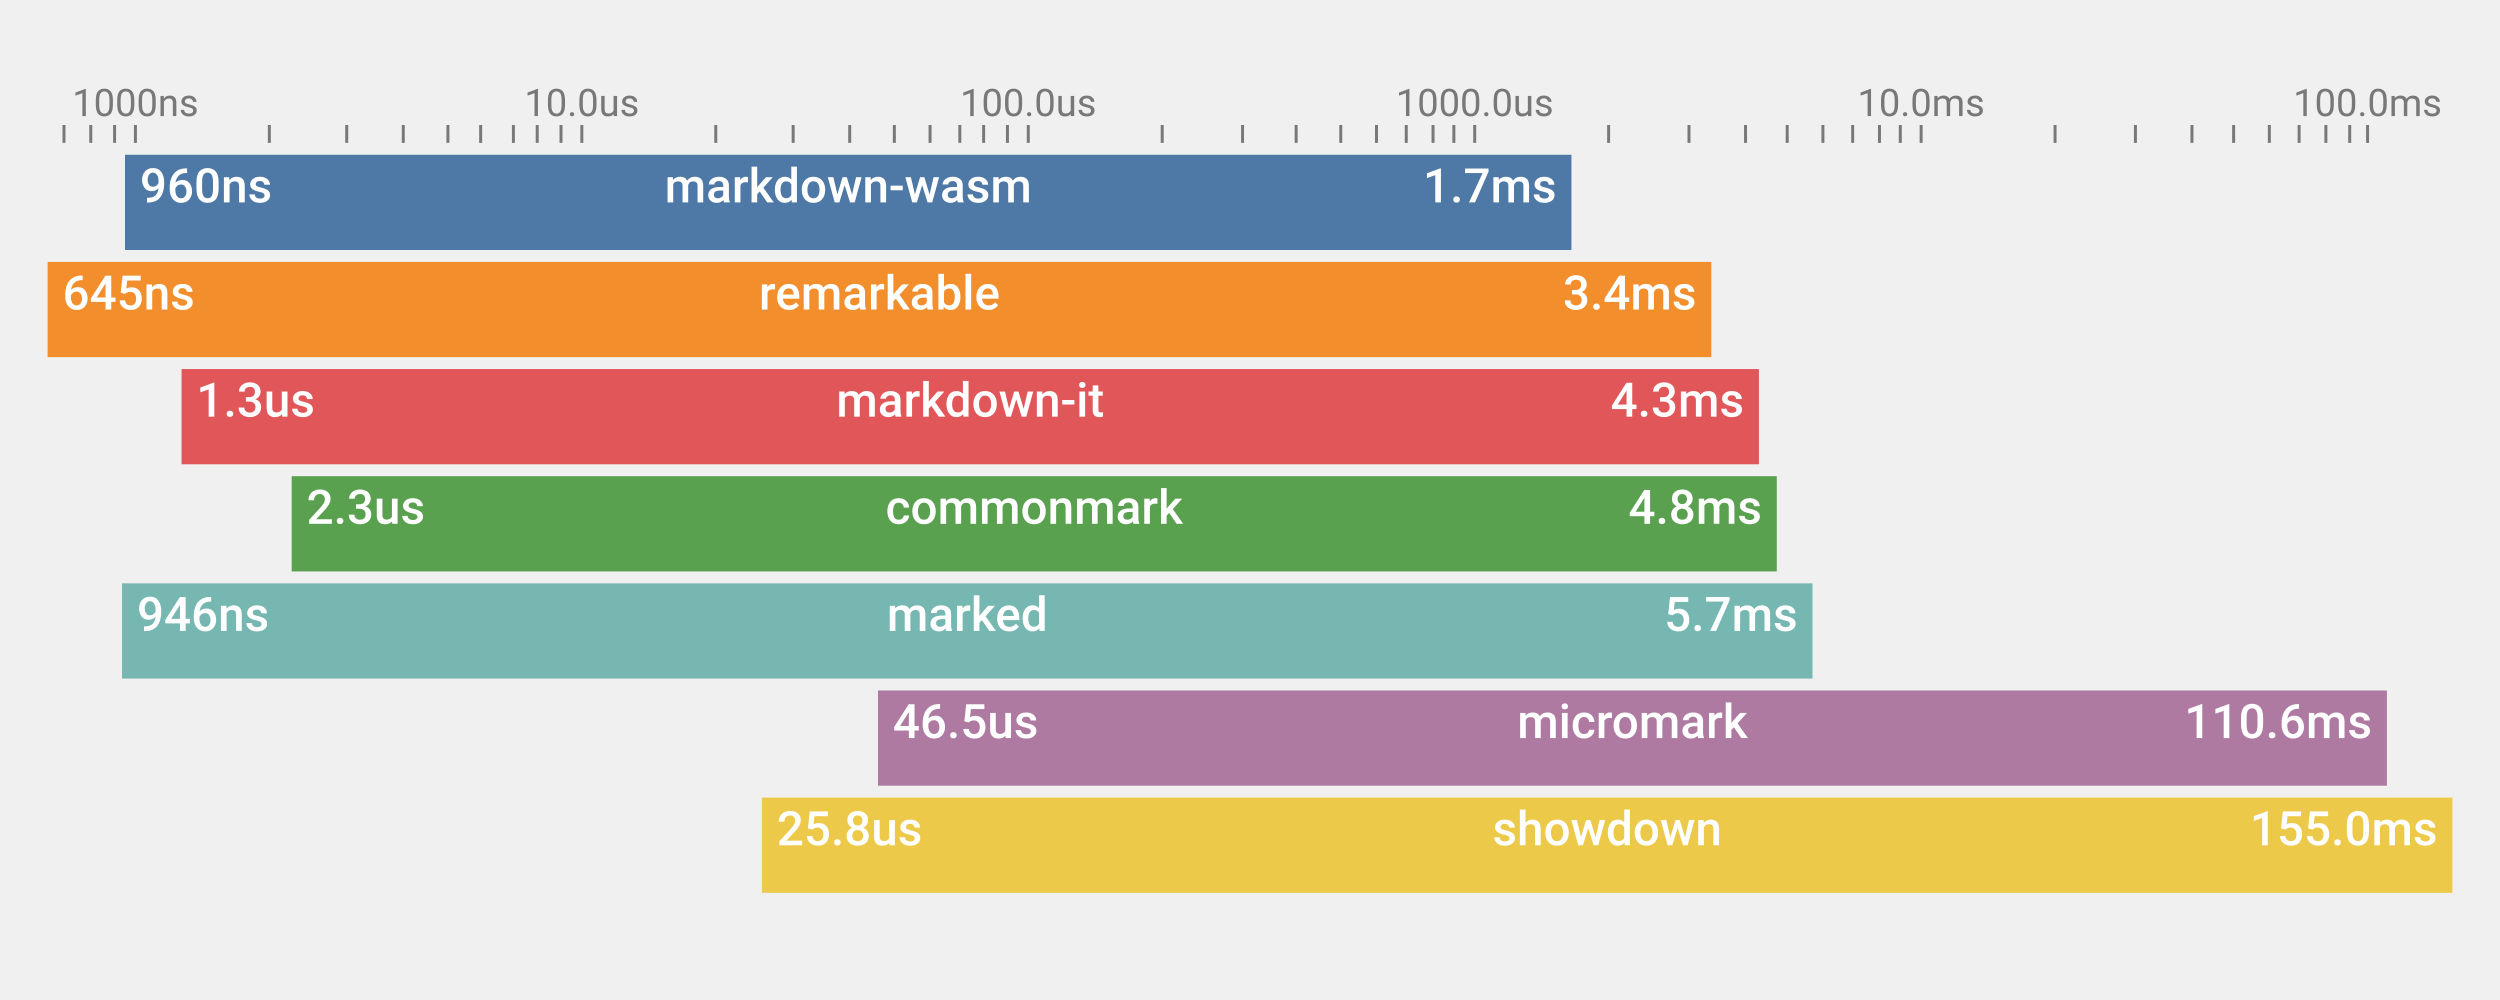
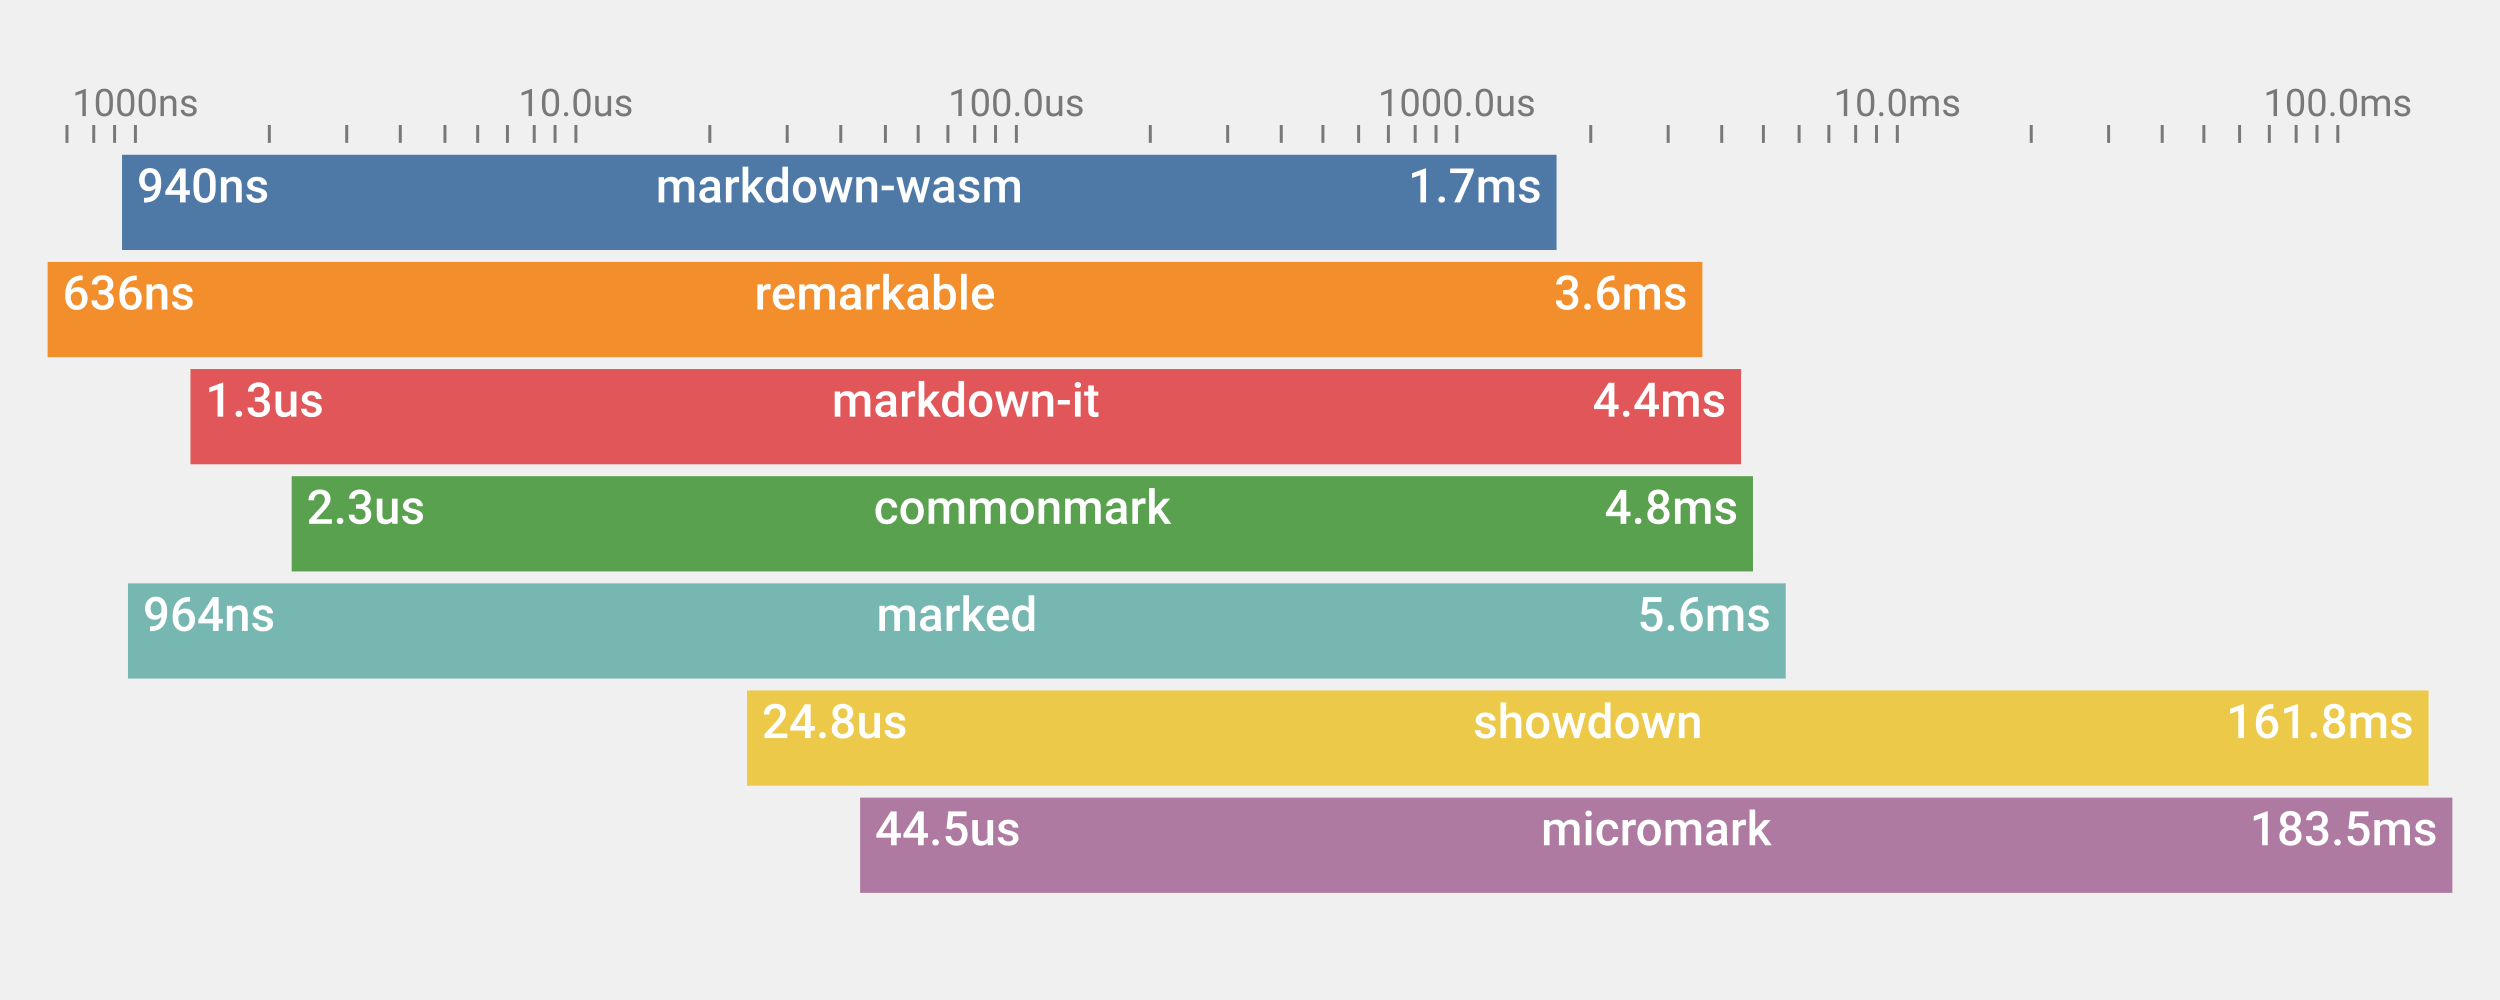
<svg xmlns="http://www.w3.org/2000/svg" width="840" height="336" font-family="system-ui,-apple-system,&quot;Segoe UI&quot;,Roboto,&quot;Helvetica Neue&quot;,&quot;Noto Sans&quot;,&quot;Liberation Sans&quot;,Arial,sans-serif" font-size="16">
-   <path fill="#4e79a7" d="M42 52h486v32H42z" />
-   <path fill="#f28e2c" d="M16 88h559v32H16z" />
-   <path fill="#e15759" d="M61 124h530v32H61z" />
-   <path fill="#59a14f" d="M98 160h499v32H98z" />
-   <path fill="#76b7b2" d="M41 196h568v32H41z" />
-   <path fill="#af7aa1" d="M295 232h507v32H295z" />
-   <path fill="#edc949" d="M256 268h568v32H256z" />
+   <path fill="#4e79a7" d="M41 52h482v32H41z" />
+   <path fill="#f28e2c" d="M16 88h556v32H16z" />
+   <path fill="#e15759" d="M64 124h521v32H64z" />
+   <path fill="#59a14f" d="M98 160h491v32H98z" />
+   <path fill="#76b7b2" d="M43 196h557v32H43z" />
+   <path fill="#edc949" d="M251 232h565v32H251z" />
+   <path fill="#af7aa1" d="M289 268h535v32H289z" />
  <g fill="#fff" font-weight="500" text-anchor="middle">
-     <text x="285" y="68" alignment-baseline="central">markdown-wasm</text>
-     <text x="295.5" y="104" alignment-baseline="central">remarkable</text>
-     <text x="326" y="140" alignment-baseline="central">markdown-it</text>
-     <text x="347.5" y="176" alignment-baseline="central">commonmark</text>
-     <text x="325" y="212" alignment-baseline="central">marked</text>
-     <text x="548.5" y="248" alignment-baseline="central">micromark</text>
-     <text x="540" y="284" alignment-baseline="central">showdown</text>
+     <text x="282" y="68" alignment-baseline="central">markdown-wasm</text>
+     <text x="294" y="104" alignment-baseline="central">remarkable</text>
+     <text x="324.5" y="140" alignment-baseline="central">markdown-it</text>
+     <text x="343.5" y="176" alignment-baseline="central">commonmark</text>
+     <text x="321.5" y="212" alignment-baseline="central">marked</text>
+     <text x="533.5" y="248" alignment-baseline="central">showdown</text>
+     <text x="556.5" y="284" alignment-baseline="central">micromark</text>
  </g>
  <g fill="#fff" font-weight="500">
-     <text x="42" y="68" alignment-baseline="central" dx="5">960ns</text>
-     <text x="16" y="104" alignment-baseline="central" dx="5">645ns</text>
-     <text x="61" y="140" alignment-baseline="central" dx="5">1.3us</text>
+     <text x="41" y="68" alignment-baseline="central" dx="5">940ns</text>
+     <text x="16" y="104" alignment-baseline="central" dx="5">636ns</text>
+     <text x="64" y="140" alignment-baseline="central" dx="5">1.3us</text>
    <text x="98" y="176" alignment-baseline="central" dx="5">2.3us</text>
-     <text x="41" y="212" alignment-baseline="central" dx="5">946ns</text>
-     <text x="295" y="248" alignment-baseline="central" dx="5">46.5us</text>
-     <text x="256" y="284" alignment-baseline="central" dx="5">25.8us</text>
+     <text x="43" y="212" alignment-baseline="central" dx="5">964ns</text>
+     <text x="251" y="248" alignment-baseline="central" dx="5">24.8us</text>
+     <text x="289" y="284" alignment-baseline="central" dx="5">44.5us</text>
  </g>
  <g fill="#fff" font-weight="500" text-anchor="end">
-     <text x="528" y="68" alignment-baseline="central" dx="-5">1.7ms</text>
-     <text x="575" y="104" alignment-baseline="central" dx="-5">3.4ms</text>
-     <text x="591" y="140" alignment-baseline="central" dx="-5">4.3ms</text>
-     <text x="597" y="176" alignment-baseline="central" dx="-5">4.8ms</text>
-     <text x="609" y="212" alignment-baseline="central" dx="-5">5.7ms</text>
-     <text x="802" y="248" alignment-baseline="central" dx="-5">110.6ms</text>
-     <text x="824" y="284" alignment-baseline="central" dx="-5">155.0ms</text>
+     <text x="523" y="68" alignment-baseline="central" dx="-5">1.7ms</text>
+     <text x="572" y="104" alignment-baseline="central" dx="-5">3.6ms</text>
+     <text x="585" y="140" alignment-baseline="central" dx="-5">4.4ms</text>
+     <text x="589" y="176" alignment-baseline="central" dx="-5">4.8ms</text>
+     <text x="600" y="212" alignment-baseline="central" dx="-5">5.6ms</text>
+     <text x="816" y="248" alignment-baseline="central" dx="-5">161.8ms</text>
+     <text x="824" y="284" alignment-baseline="central" dx="-5">183.5ms</text>
  </g>
  <g fill="none" font-size="12.8" opacity=".5" text-anchor="middle">
-     <path stroke="currentColor" d="M21.5 48v-6m9 6v-6m8 6v-6" class="tick" opacity="1" />
+     <path stroke="currentColor" d="M22.5 48v-6m9 6v-6m7 6v-6" class="tick" opacity="1" />
    <g class="tick" opacity="1">
      <path stroke="currentColor" d="M45.5 48v-6" />
      <text y="-9" fill="currentColor" dy="0em" transform="translate(45.5 48)">1000ns</text>
    </g>
-     <path stroke="currentColor" d="M90.5 48v-6m26 6v-6m19 6v-6m15 6v-6m11 6v-6m11 6v-6m8 6v-6m8 6v-6" class="tick" opacity="1" />
+     <path stroke="currentColor" d="M90.5 48v-6m26 6v-6m18 6v-6m15 6v-6m11 6v-6m10 6v-6m9 6v-6m7 6v-6" class="tick" opacity="1" />
    <g class="tick" opacity="1">
-       <path stroke="currentColor" d="M195.5 48v-6" />
-       <text y="-9" fill="currentColor" dy="0em" transform="translate(195.5 48)">10.0us</text>
+       <path stroke="currentColor" d="M193.5 48v-6" />
+       <text y="-9" fill="currentColor" dy="0em" transform="translate(193.5 48)">10.0us</text>
    </g>
-     <path stroke="currentColor" d="M240.5 48v-6m26 6v-6m19 6v-6m15 6v-6m12 6v-6m10 6v-6m8 6v-6m8 6v-6" class="tick" opacity="1" />
+     <path stroke="currentColor" d="M238.5 48v-6m26 6v-6m18 6v-6m15 6v-6m11 6v-6m10 6v-6m9 6v-6m7 6v-6" class="tick" opacity="1" />
    <g class="tick" opacity="1">
-       <path stroke="currentColor" d="M345.5 48v-6" />
-       <text y="-9" fill="currentColor" dy="0em" transform="translate(345.5 48)">100.0us</text>
+       <path stroke="currentColor" d="M341.5 48v-6" />
+       <text y="-9" fill="currentColor" dy="0em" transform="translate(341.5 48)">100.0us</text>
    </g>
-     <path stroke="currentColor" d="M390.5 48v-6m27 6v-6m18 6v-6m15 6v-6m12 6v-6m10 6v-6m9 6v-6m7 6v-6" class="tick" opacity="1" />
+     <path stroke="currentColor" d="M386.5 48v-6m26 6v-6m18 6v-6m14 6v-6m12 6v-6m10 6v-6m9 6v-6m7 6v-6" class="tick" opacity="1" />
    <g class="tick" opacity="1">
-       <path stroke="currentColor" d="M495.5 48v-6" />
-       <text y="-9" fill="currentColor" dy="0em" transform="translate(495.5 48)">1000.0us</text>
+       <path stroke="currentColor" d="M489.5 48v-6" />
+       <text y="-9" fill="currentColor" dy="0em" transform="translate(489.5 48)">1000.0us</text>
    </g>
-     <path stroke="currentColor" d="M540.5 48v-6m27 6v-6m19 6v-6m14 6v-6m12 6v-6m10 6v-6m9 6v-6m7 6v-6" class="tick" opacity="1" />
+     <path stroke="currentColor" d="M534.5 48v-6m26 6v-6m18 6v-6m14 6v-6m12 6v-6m10 6v-6m9 6v-6m7 6v-6" class="tick" opacity="1" />
    <g class="tick" opacity="1">
-       <path stroke="currentColor" d="M645.5 48v-6" />
-       <text y="-9" fill="currentColor" dy="0em" transform="translate(645.5 48)">10.0ms</text>
+       <path stroke="currentColor" d="M637.5 48v-6" />
+       <text y="-9" fill="currentColor" dy="0em" transform="translate(637.5 48)">10.0ms</text>
    </g>
-     <path stroke="currentColor" d="M690.5 48v-6m27 6v-6m19 6v-6m14 6v-6m12 6v-6m10 6v-6m9 6v-6m8 6v-6" class="tick" opacity="1" />
+     <path stroke="currentColor" d="M682.5 48v-6m26 6v-6m18 6v-6m14 6v-6m12 6v-6m10 6v-6m9 6v-6m7 6v-6" class="tick" opacity="1" />
    <g class="tick" opacity="1">
-       <path stroke="currentColor" d="M795.5 48v-6" />
-       <text y="-9" fill="currentColor" dy="0em" transform="translate(795.5 48)">100.0ms</text>
+       <path stroke="currentColor" d="M785.5 48v-6" />
+       <text y="-9" fill="currentColor" dy="0em" transform="translate(785.5 48)">100.0ms</text>
    </g>
  </g>
</svg>
